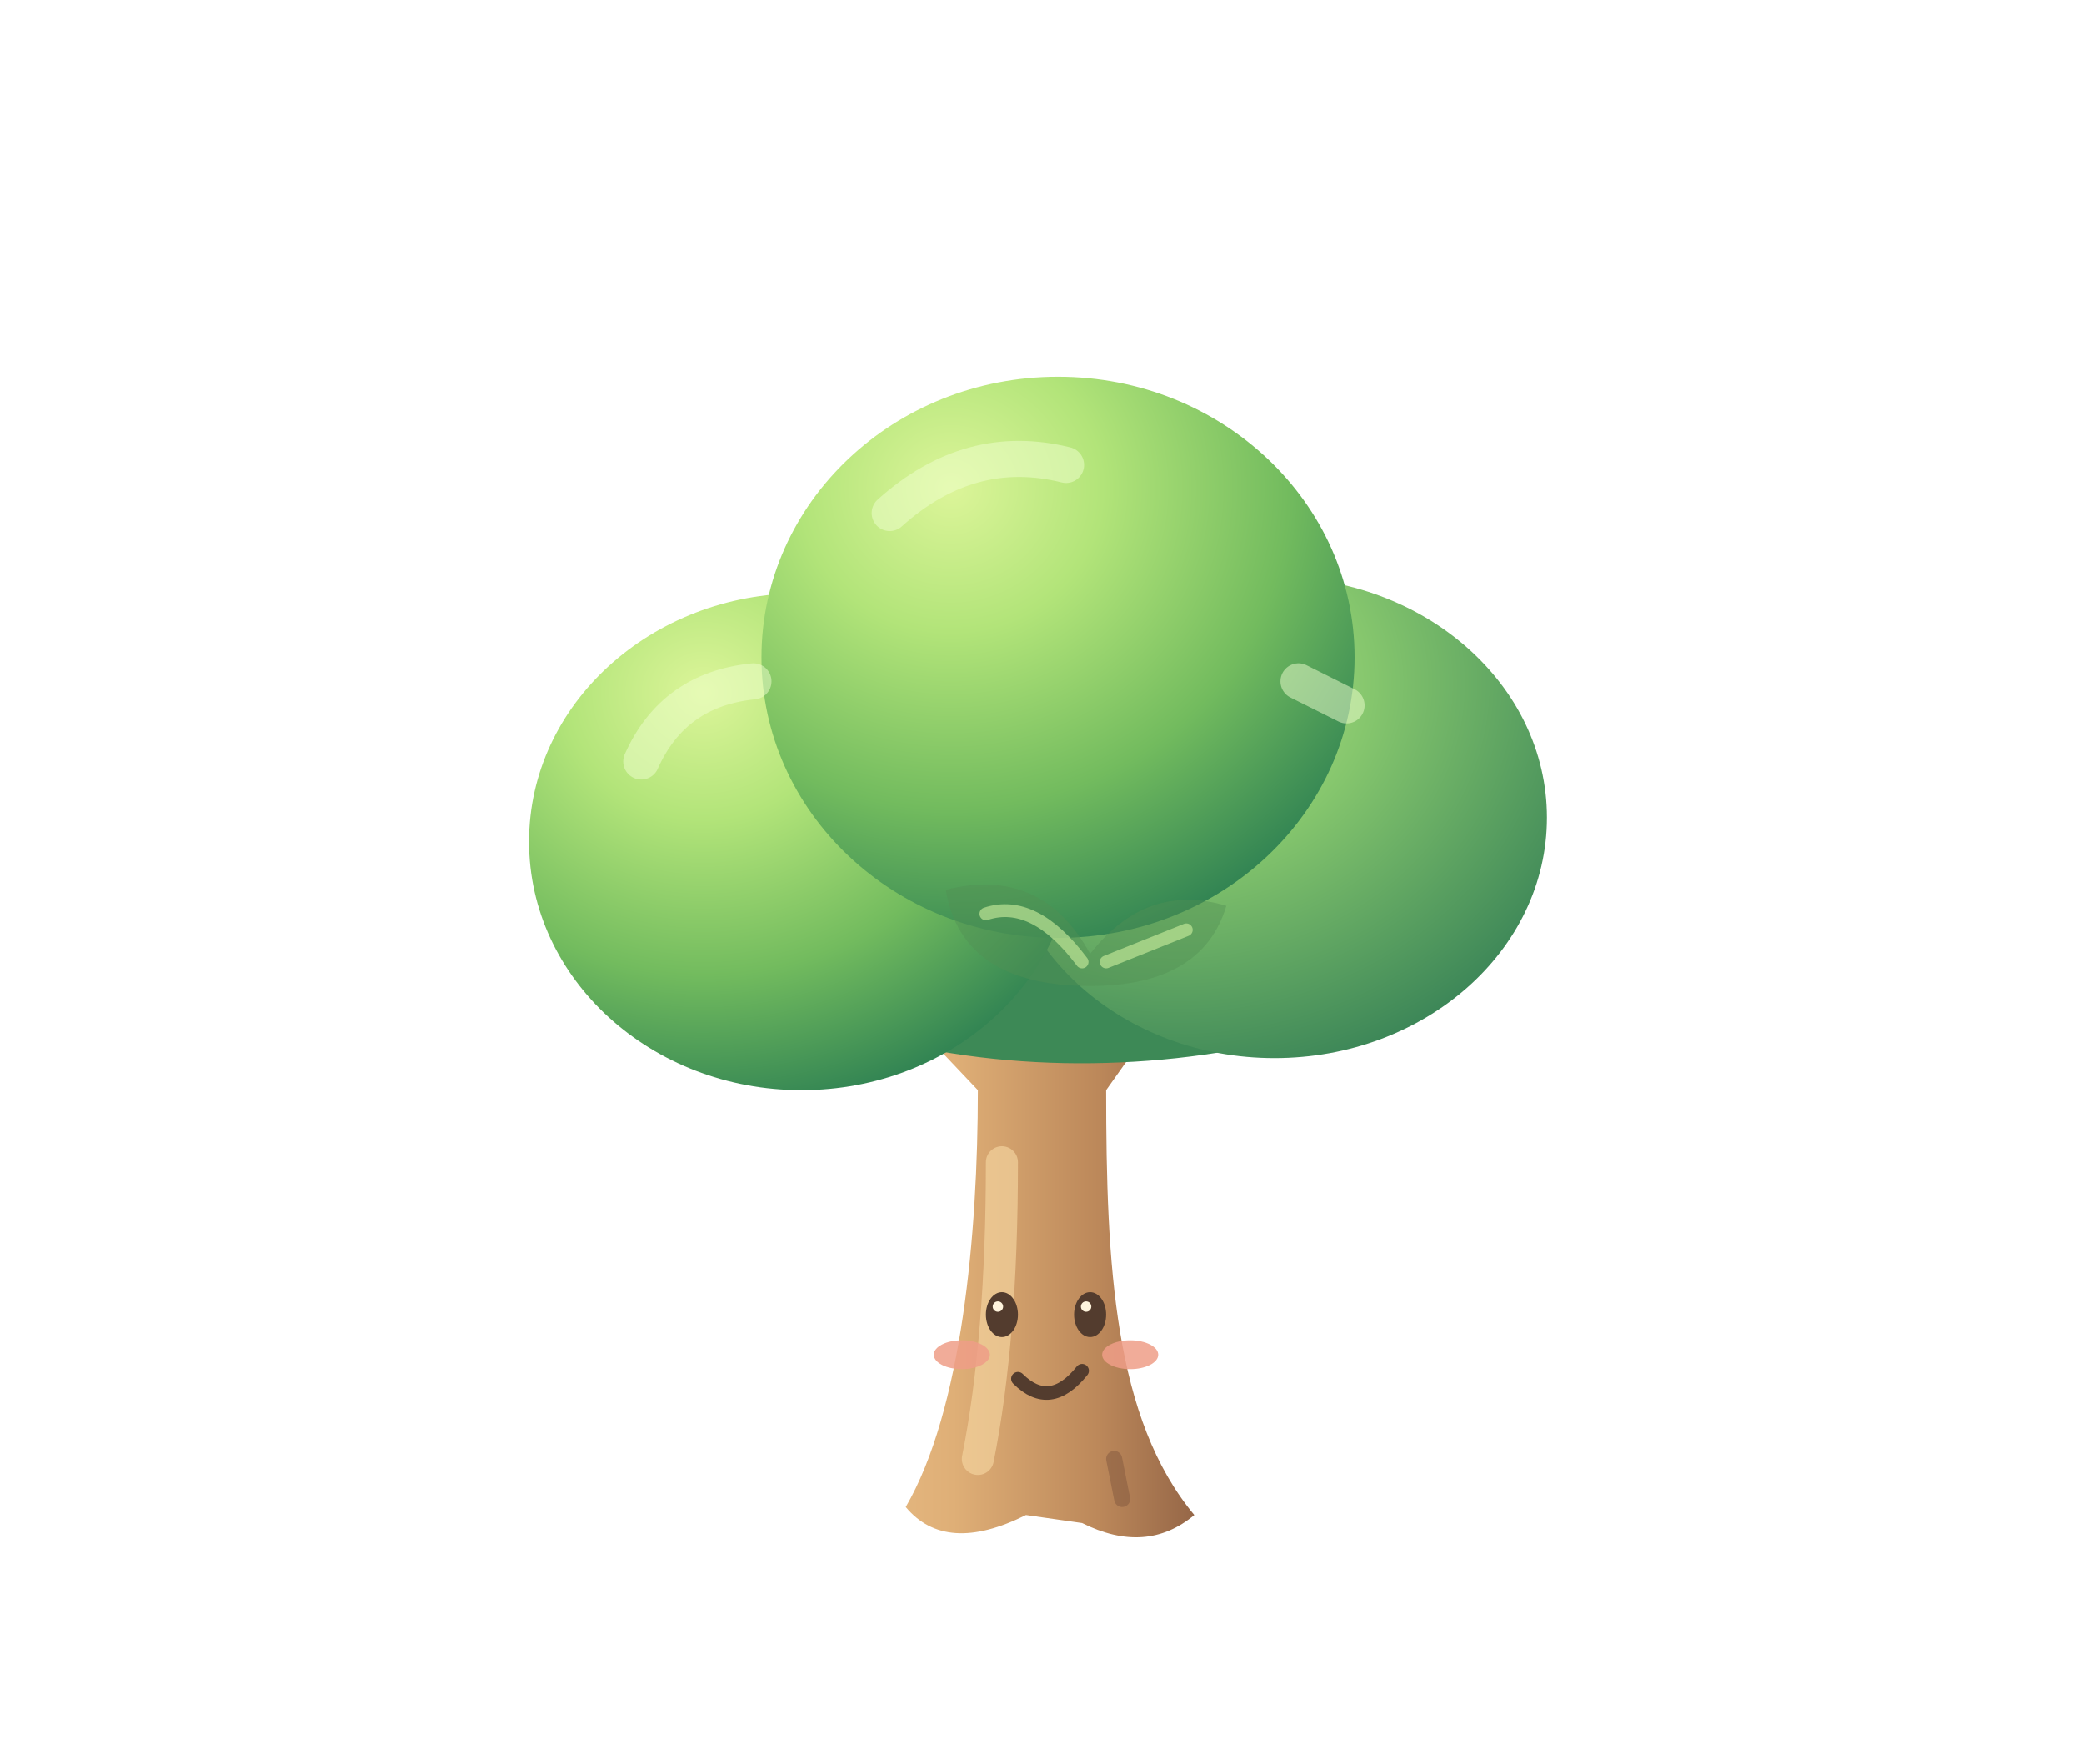
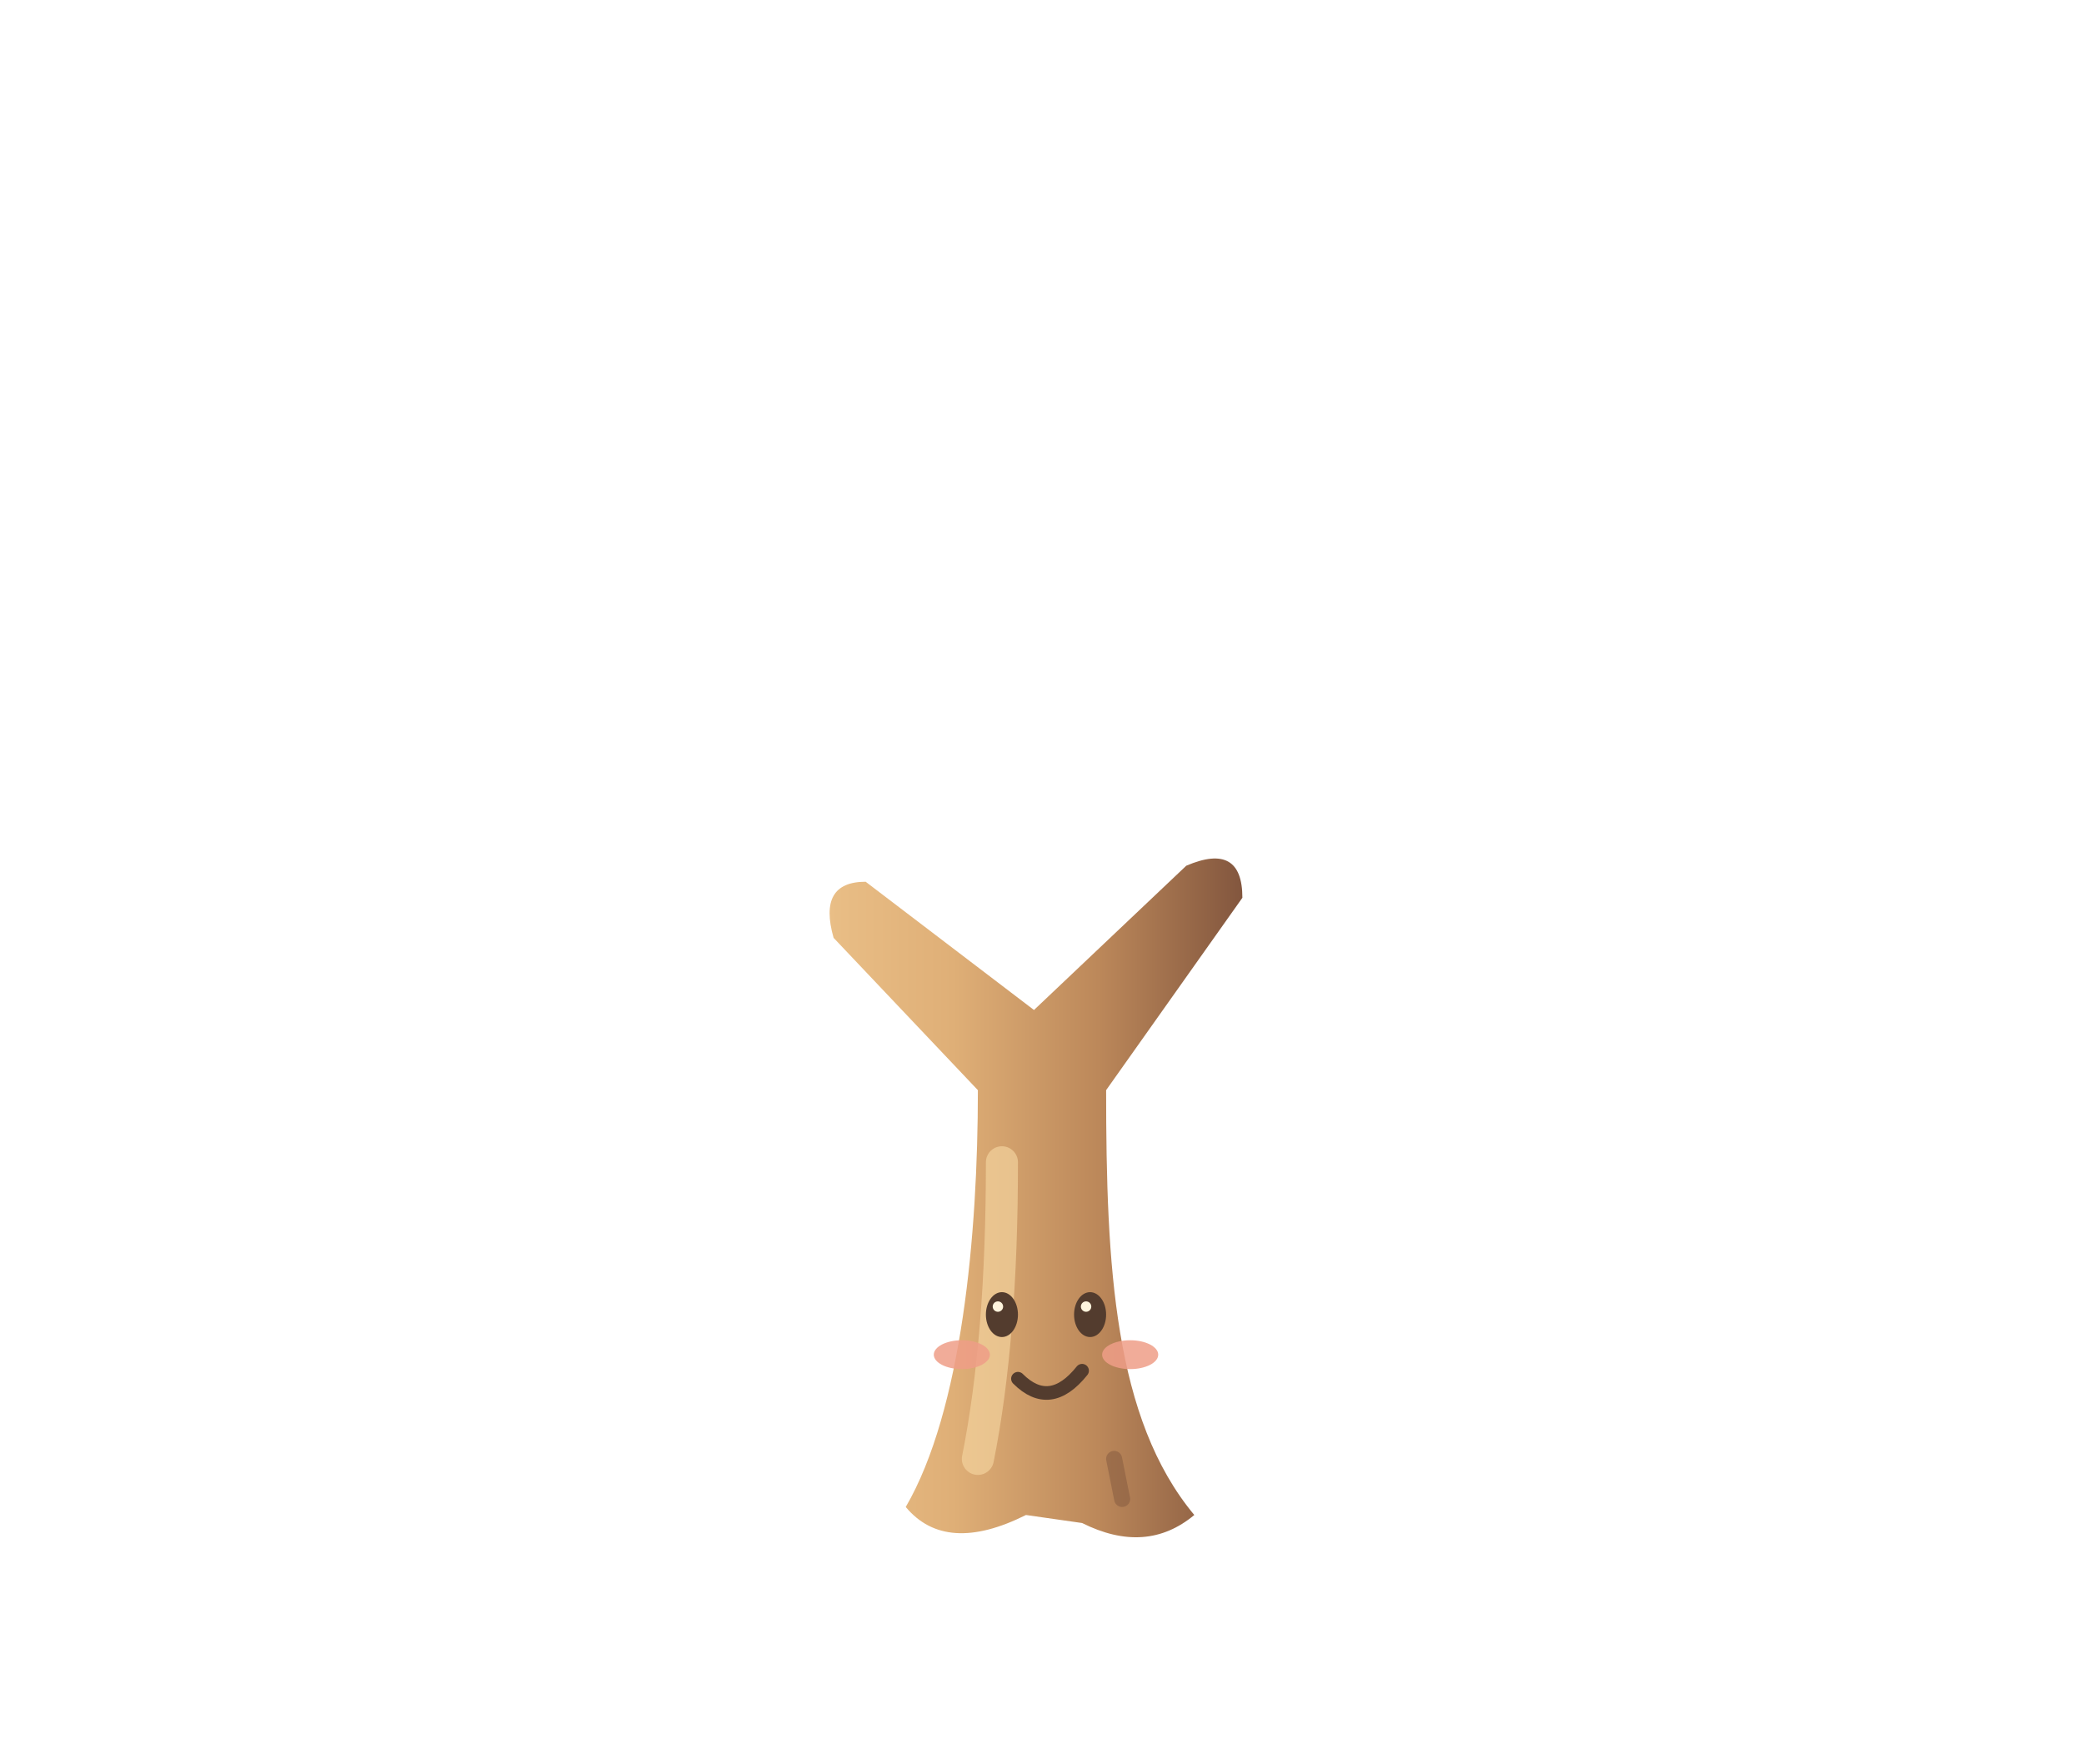
<svg xmlns="http://www.w3.org/2000/svg" width="260" height="220" viewBox="0 0 260 220">
  <defs>
    <linearGradient id="wood">
      <stop stop-color="#e9be86" />
      <stop offset=".3" stop-color="#dfaf77" />
      <stop offset=".65" stop-color="#bc885a" />
      <stop offset="1" stop-color="#82563e" />
    </linearGradient>
    <radialGradient id="crown" cx=".32" cy=".2" r=".85">
      <stop stop-color="#dcf599" />
      <stop offset=".3" stop-color="#b2e479" />
      <stop offset=".67" stop-color="#72bb5e" />
      <stop offset="1" stop-color="#328453" />
    </radialGradient>
    <radialGradient id="side" cx=".32" cy=".22" r=".9">
      <stop stop-color="#bce98b" />
      <stop offset=".4" stop-color="#85c66d" />
      <stop offset="1" stop-color="#337e55" />
    </radialGradient>
  </defs>
  <path d="M113 188C120 176 122 154 122 136L104 117Q102 110 108 110L129 126L148 108Q155 105 155 112L138 136C138 158 139 177 149 189Q143 194 135 190L128 189Q118 194 113 188Z" fill="url(#wood)" />
  <path d="M125 145Q125 167 122 182" fill="none" stroke="#f5d5a0" stroke-width="4" stroke-linecap="round" opacity=".66" />
  <path d="M139 182L140 187" stroke="#82573e" stroke-width="2" stroke-linecap="round" opacity=".5" />
-   <path d="M83 116C69 99 82 76 102 78C105 51 150 51 163 80C190 73 200 108 184 120C157 137 108 138 83 116Z" fill="#3d8956" />
-   <ellipse cx="159" cy="102" rx="34" ry="30" fill="url(#side)" />
-   <ellipse cx="100" cy="105" rx="34" ry="31" fill="url(#crown)" />
-   <ellipse cx="132" cy="82" rx="37" ry="35" fill="url(#crown)" />
-   <path d="M111 64Q121 55 133 58M80 95Q84 86 94 85M162 85L168 88" fill="none" stroke="#f0ffd0" stroke-width="4.5" stroke-linecap="round" opacity=".5" />
-   <path d="M136 119Q130 108 118 111Q120 123 136 123Q150 123 153 113Q143 110 136 119" fill="#518e53" opacity=".42" />
-   <path d="M135 120Q129 112 123 114M138 120L148 116" fill="none" stroke="#c5e99a" stroke-width="1.6" stroke-linecap="round" opacity=".65" />
  <ellipse cx="125" cy="164" rx="2" ry="2.8" fill="#533c2e" />
  <ellipse cx="136" cy="164" rx="2" ry="2.8" fill="#533c2e" />
  <circle cx="124.5" cy="163" r=".65" fill="#fff4dd" />
  <circle cx="135.5" cy="163" r=".65" fill="#fff4dd" />
  <path d="M127 172Q131 176 135 171" fill="none" stroke="#533c2e" stroke-width="1.7" stroke-linecap="round" />
  <ellipse cx="120" cy="169" rx="3.5" ry="1.8" fill="#ef9d87" opacity=".85" />
  <ellipse cx="141" cy="169" rx="3.5" ry="1.8" fill="#ef9d87" opacity=".85" />
</svg>
